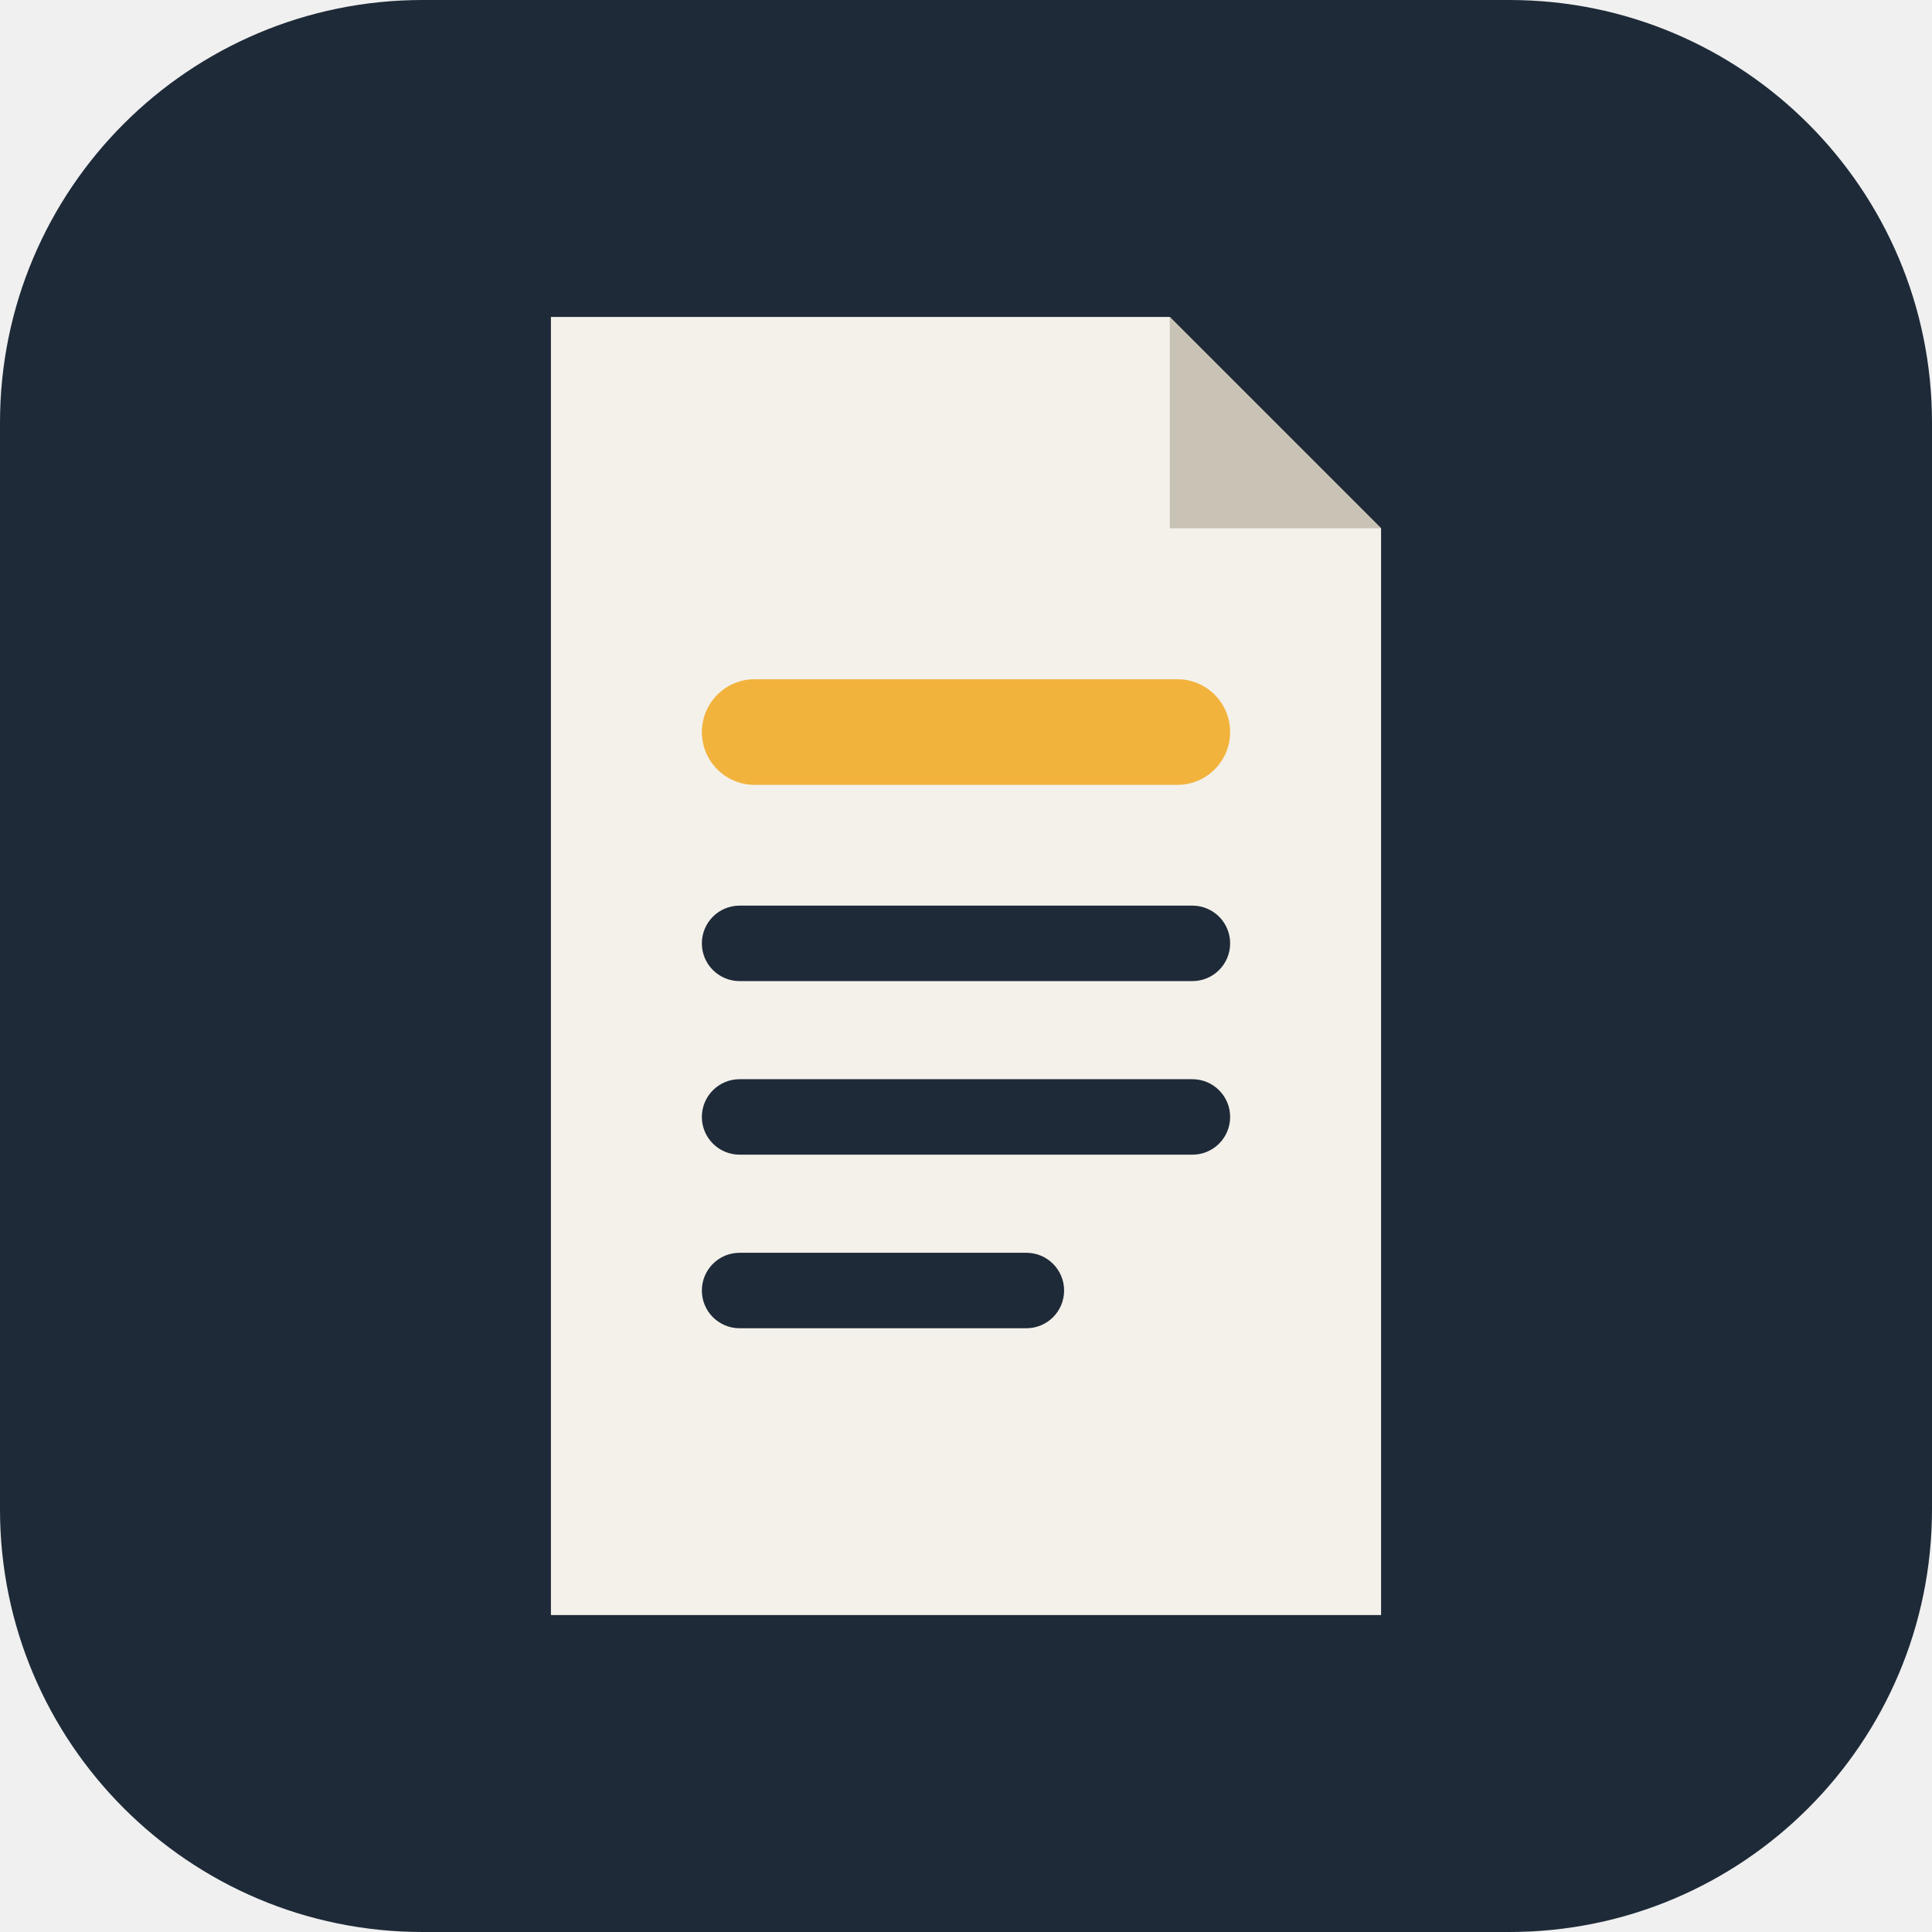
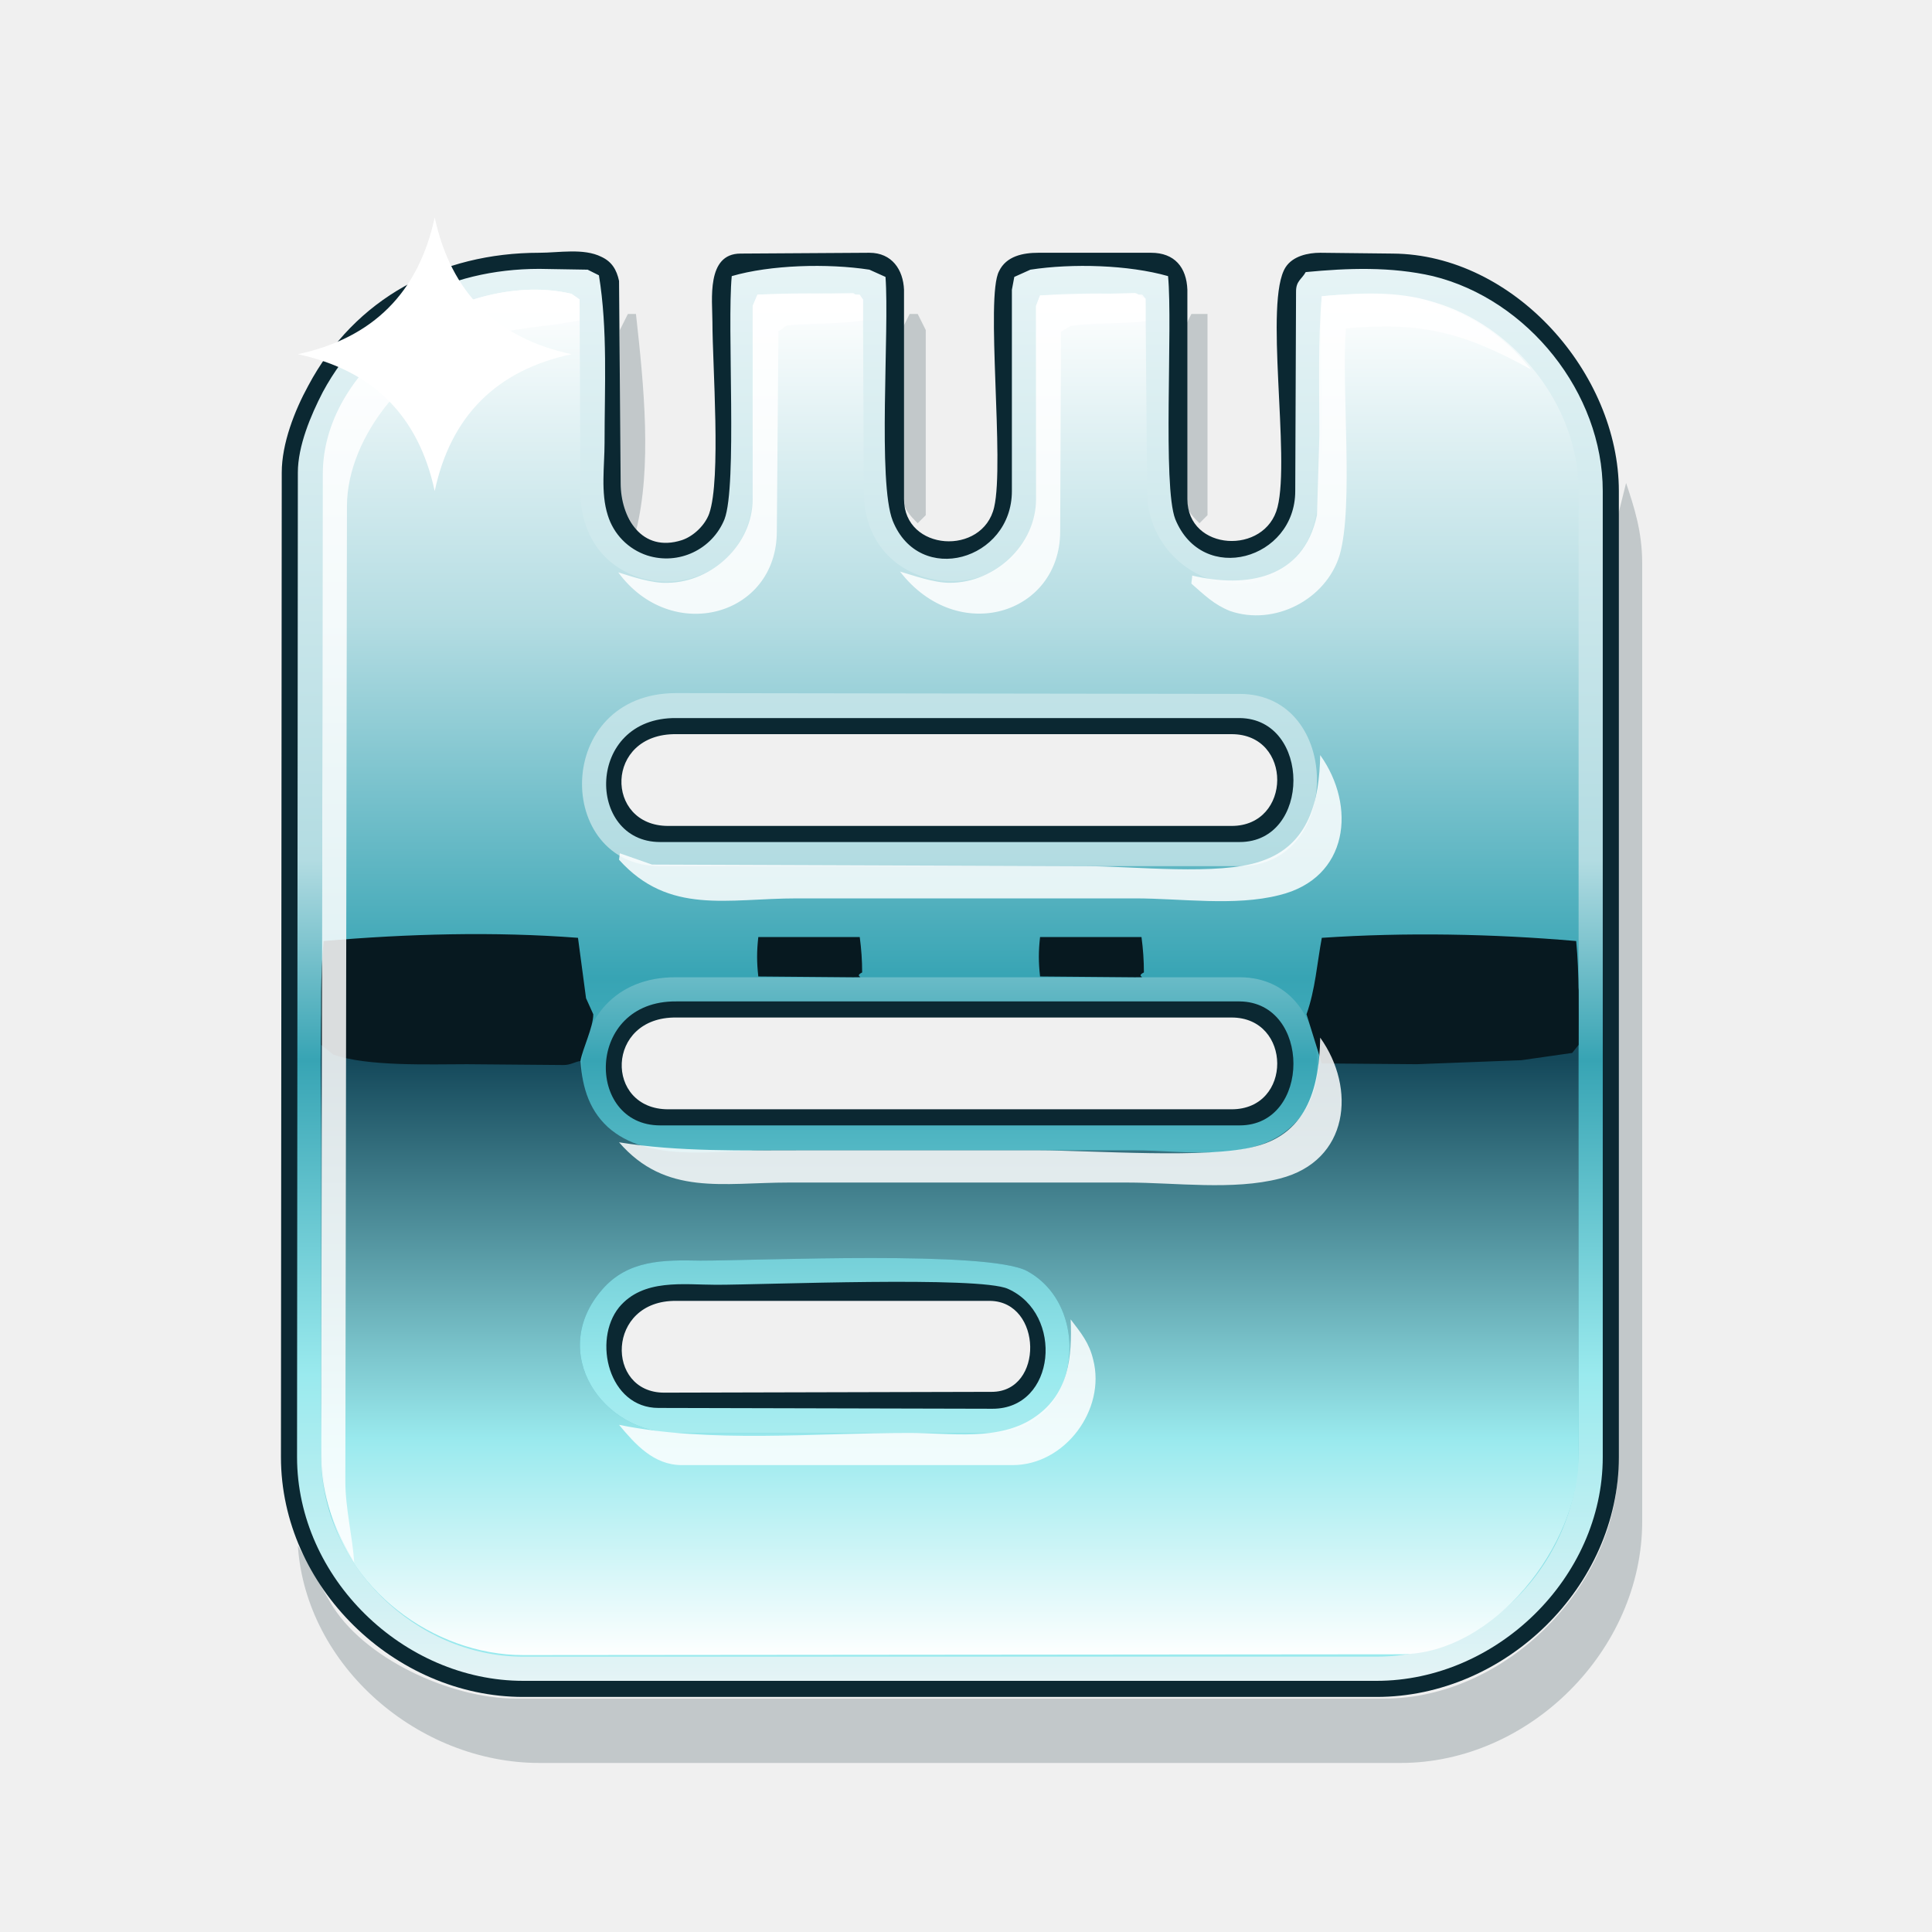
<svg xmlns="http://www.w3.org/2000/svg" viewBox="0 0 512 512">
-   <rect width="512" height="512" rx="112" fill="#1E2A38" />
-   <path d="M146 84 H310 L366 140 V428 H146 Z" fill="#F4F1EA" />
-   <path d="M310 84 V140 H366 Z" fill="#C9C3B5" />
-   <rect x="186" y="180" width="140" height="28" rx="14" fill="#F2B33D" />
-   <g fill="#1E2A38">
-     <rect x="186" y="240" width="140" height="20" rx="10" />
-     <rect x="186" y="286" width="140" height="20" rx="10" />
-     <rect x="186" y="332" width="96" height="20" rx="10" />
+   <g transform="scale(21.33333)">
+     <g fill="none">
+       <defs>
+         <linearGradient id="SVGQRBhgb6D" x1="0" x2="0" y1="3.2" y2="21" gradientUnits="userSpaceOnUse">
+           <stop offset="0" stop-color="#E7F4F6" />
+           <stop offset=".42" stop-color="#B3DCE2" />
+           <stop offset=".56" stop-color="#37A4B4" />
+           <stop offset=".78" stop-color="#9AEAEE" />
+           <stop offset="1" stop-color="#E7F4F6" />
+         </linearGradient>
+         <linearGradient id="SVGWm9DWciU" x1="0" x2="0" y1="3.7" y2="20.6" gradientUnits="userSpaceOnUse">
+           <stop offset="0" stop-color="#fff" />
+           <stop offset=".24" stop-color="#B3DCE2" />
+           <stop offset=".5" stop-color="#37A4B4" />
+           <stop offset="1" stop-color="#9AEAEE" />
+         </linearGradient>
+         <linearGradient id="SVG8UhHkdzI" x1="0" x2="0" y1="3.7" y2="20.6" gradientUnits="userSpaceOnUse">
+           <stop offset=".56" stop-color="#14485A" />
+           <stop offset=".84" stop-color="#9AEAEE" />
+           <stop offset="1" stop-color="#fff" />
+         </linearGradient>
+       </defs>
+       <path fill="#0B2832" fill-opacity=".2" d="m7.8 3.9l-.1.2v2c0 .2.1.3.2.5c.2-.8.1-1.8 0-2.7zm3.5 0l-.1.2v2c0 .2.1.3.2.4l.1-.1V4.1l-.1-.2zm3.5 0l-.1.2v2c0 .2.1.3.2.4l.1-.1V3.9zM20.2 6l-.1.4v11.8c0 1.5-1.4 2.9-2.9 2.9H6.4c-.8 0-1.9-.5-2.3-1.2l-.4-.7c.1 1.5 1.5 2.7 3 2.7h10.7c1.6 0 3-1.4 3-3V7c0-.4-.1-.7-.2-1" />
+       <path fill="#0B2832" d="M3.5 5.87L3.49 18.1c0 1.61 1.41 2.98 3.01 2.98h10.6c1.6 0 3.01-1.37 3.01-2.98v-12c0-1.46-1.3-2.94-2.81-2.95l-.9-.01c-.15 0-.34.04-.43.18c-.27.42.06 2.35-.1 2.98c-.15.6-1.12.55-1.12-.1V3.6c-.01-.28-.16-.46-.45-.46h-1.4c-.19 0-.4.04-.49.23c-.17.32.07 2.37-.06 2.93c-.14.61-1.12.55-1.12-.1V3.6c-.01-.25-.15-.46-.43-.46l-1.6.01c-.43 0-.35.58-.35.85c0 .53.11 1.95-.04 2.38c-.05.14-.19.28-.34.33c-.5.16-.76-.28-.76-.71l-.02-2.51c-.03-.14-.09-.24-.22-.3c-.22-.11-.53-.05-.77-.05c-1.22 0-2.29.56-2.87 1.65c-.17.31-.33.72-.33 1.08m4.9 3.25h6.9c.76 0 .75 1.14 0 1.14h-7c-.79 0-.79-1.15.1-1.14m0 3.52h6.9c.75 0 .76 1.14 0 1.14h-7c-.79 0-.78-1.15.1-1.14m0 3.52h3.9c.65.01.67 1.13.02 1.13l-4.07.01c-.73 0-.72-1.15.15-1.14" />
+       <path fill="url(#SVGQRBhgb6D)" d="M3.7 5.87L3.69 18.1c0 1.5 1.32 2.78 2.81 2.78h10.6c1.49 0 2.81-1.28 2.81-2.78v-12c0-1.22-.93-2.38-2.11-2.67c-.52-.12-1.06-.1-1.58-.05c-.05.09-.12.11-.12.24l-.01 2.48c0 .85-1.15 1.18-1.49.35c-.16-.41-.03-2.39-.09-3.02c-.49-.14-1.19-.16-1.71-.08l-.2.09l-.03.16v2.5c0 .86-1.15 1.19-1.48.37c-.19-.48-.04-2.36-.09-3.03l-.2-.09c-.52-.08-1.23-.06-1.71.08c-.06.63.07 2.6-.09 3.02a.78.78 0 0 1-.96.45a.76.76 0 0 1-.49-.5c-.09-.28-.04-.61-.04-.9c0-.69.04-1.41-.07-2.08l-.14-.07l-.6-.01c-1.14 0-2.14.51-2.69 1.53c-.15.29-.31.67-.31 1m4.7 3.05h7c.89.01.89 1.54 0 1.54H8.2c-.92 0-.93-1.55.2-1.54m0 3.52h7c.89.01.89 1.54 0 1.54H8.2c-.93 0-.93-1.55.2-1.54m3.93 5.06l-4.15-.01c-.62 0-.82-.84-.49-1.25c.3-.36.8-.28 1.21-.28c.59 0 3.26-.11 3.62.05c.7.31.6 1.49-.19 1.49" />
+       <path fill="url(#SVGWm9DWciU)" d="M4.01 5.89L3.99 18.1c0 1.34 1.18 2.48 2.51 2.48h10.6c1.4 0 2.51-1.2 2.51-2.58V6.1c0-1.07-.8-2.06-1.81-2.35c-.45-.14-.92-.11-1.38-.07c-.06.73.14 2.55-.21 3.09c-.61.94-1.96.39-1.96-.67l-.02-2.39c-.05-.01-.08-.06-.13-.07l-1.18.03l-.05.13v2.4c0 1.37-2.14 1.38-2.14-.1l-.01-2.38l-.04-.06c-.42-.02-.84-.02-1.27 0l-.06.14v2.3c0 1.5-2.14 1.5-2.14 0L7.2 3.72l-.1-.07c-1.31-.31-3.09.82-3.09 2.24M8.4 8.61l7 .01c1.28 0 1.28 2.14 0 2.14H8.2c-1.32 0-1.33-2.15.2-2.15m0 3.53h7c1.28 0 1.28 2.14 0 2.14H8.2c-1.32 0-1.33-2.15.2-2.14m3.93 5.66H8.4c-.92.01-1.6-1-.92-1.78c.32-.37.76-.37 1.22-.36c.73 0 3.58-.13 4.06.13c.86.47.63 2.01-.43 2.01" />
+       <path fill="url(#SVG8UhHkdzI)" d="M4.02 12.17c-.06.69-.03 1.42-.03 2.13v2.6c0 .57-.04 1.14.07 1.7c.21 1.13 1.32 1.96 2.44 1.96l10.9-.01c1.16 0 2.21-1.36 2.21-2.45v-5.8l-.03-.13c-1.02-.1-2.13-.08-3.16-.02c-.1.64.15 1.43-.43 1.89c-.49.4-1.3.25-1.89.25H9.5c-.61 0-1.45.16-1.95-.29c-.51-.47-.28-1.24-.37-1.85c-1.02-.07-2.14-.09-3.16.02m8.31 5.63H8.4c-.92.01-1.6-1-.92-1.78c.32-.37.76-.37 1.22-.36c.73 0 3.58-.13 4.06.13c.86.47.63 2.01-.43 2.01" />
+       <path fill="#071920" d="M4.02 11.69c-.04.41-.03.86-.03 1.29l.15.12c.42.15 1.2.12 1.66.12l1.2.01c.09 0 .14-.04.21-.05c.03-.16.16-.42.16-.58l-.09-.2l-.1-.75c-1.04-.08-2.12-.05-3.16.04m5.4-.05c-.02.18-.02.31 0 .49l1.18.01c.19 0-.01 0 .11-.06c0-.15-.01-.29-.03-.44zm3.5 0c-.02.18-.02.31 0 .49l1.18.01c.19 0-.01 0 .11-.06c0-.15-.01-.29-.03-.44zm3.5.01c-.06.32-.08.64-.19.95l.19.61l1.18.01l1.3-.05l.63-.09l.08-.1c0-.43.01-.88-.03-1.29c-1.04-.09-2.12-.11-3.16-.04" />
+       <path fill="#fff" fill-opacity=".85" d="M4.01 5.89L3.99 18.1c0 .48.17.91.41 1.31c-.02-.32-.11-.67-.11-1.01l.02-12.11c0-.89.81-1.82 1.64-2.09c.41-.13.86-.14 1.25-.22v-.26l-.1-.07c-1.31-.31-3.09.82-3.09 2.24m5.4-2.23l-.06.14v2.4c0 .56-.5 1.03-1.05 1.04c-.2.01-.46-.08-.62-.13c.66.9 1.97.55 1.97-.51l.02-2.49c.05-.01.08-.07.13-.07c.31-.03.63-.01.92-.06v-.26l-.12-.08zm3.51.01l-.05.13v2.4c0 .57-.51 1.04-1.07 1.04c-.2 0-.45-.09-.62-.14c.72.93 1.99.53 1.99-.5l.01-2.48l.12-.07c.31-.05.64-.02.93-.06v-.28l-.04-.05c-.43-.02-.85-.02-1.27.01m3.5.01c-.05.56-.03 1.15-.03 1.72l-.03 1c-.17.79-.87.91-1.55.75c0 .03-.01.07-.01.1c.16.14.28.26.48.34c.55.19 1.19-.14 1.36-.69c.18-.61.02-2.09.08-2.82c.97-.09 1.5.07 2.3.51c-.66-.83-1.58-1.01-2.6-.91m-.02 5.7c-.01.55-.13 1.12-.74 1.32c-.52.18-1.58.06-2.16.06l-5.4-.02l-.4-.14l-.01.08c.62.69 1.35.48 2.21.48h4.2c.57 0 1.24.1 1.79-.04c.87-.21.96-1.11.51-1.74m0 3.51c-.01.58-.14 1.18-.8 1.35c-.59.16-2.02.05-2.7.05H10c-.77 0-1.58.02-2.31-.1c.58.67 1.29.5 2.11.5H14c.6 0 1.32.1 1.9-.05c.86-.22.95-1.12.5-1.75m-3.1 3.5c.02.46-.02.92-.44 1.21c-.44.31-1.06.2-1.56.2c-1.18 0-2.48.13-3.61-.1c.2.24.43.5.78.5h4.11c.65 0 1.16-.69 1-1.31c-.05-.21-.15-.33-.28-.5" />
+       <path fill="#fff" d="M5.4 2.7q.3 1.4 1.7 1.7q-1.4.3-1.7 1.7q-.3-1.4-1.7-1.7q1.4-.3 1.7-1.7" />
+     </g>
  </g>
</svg>
